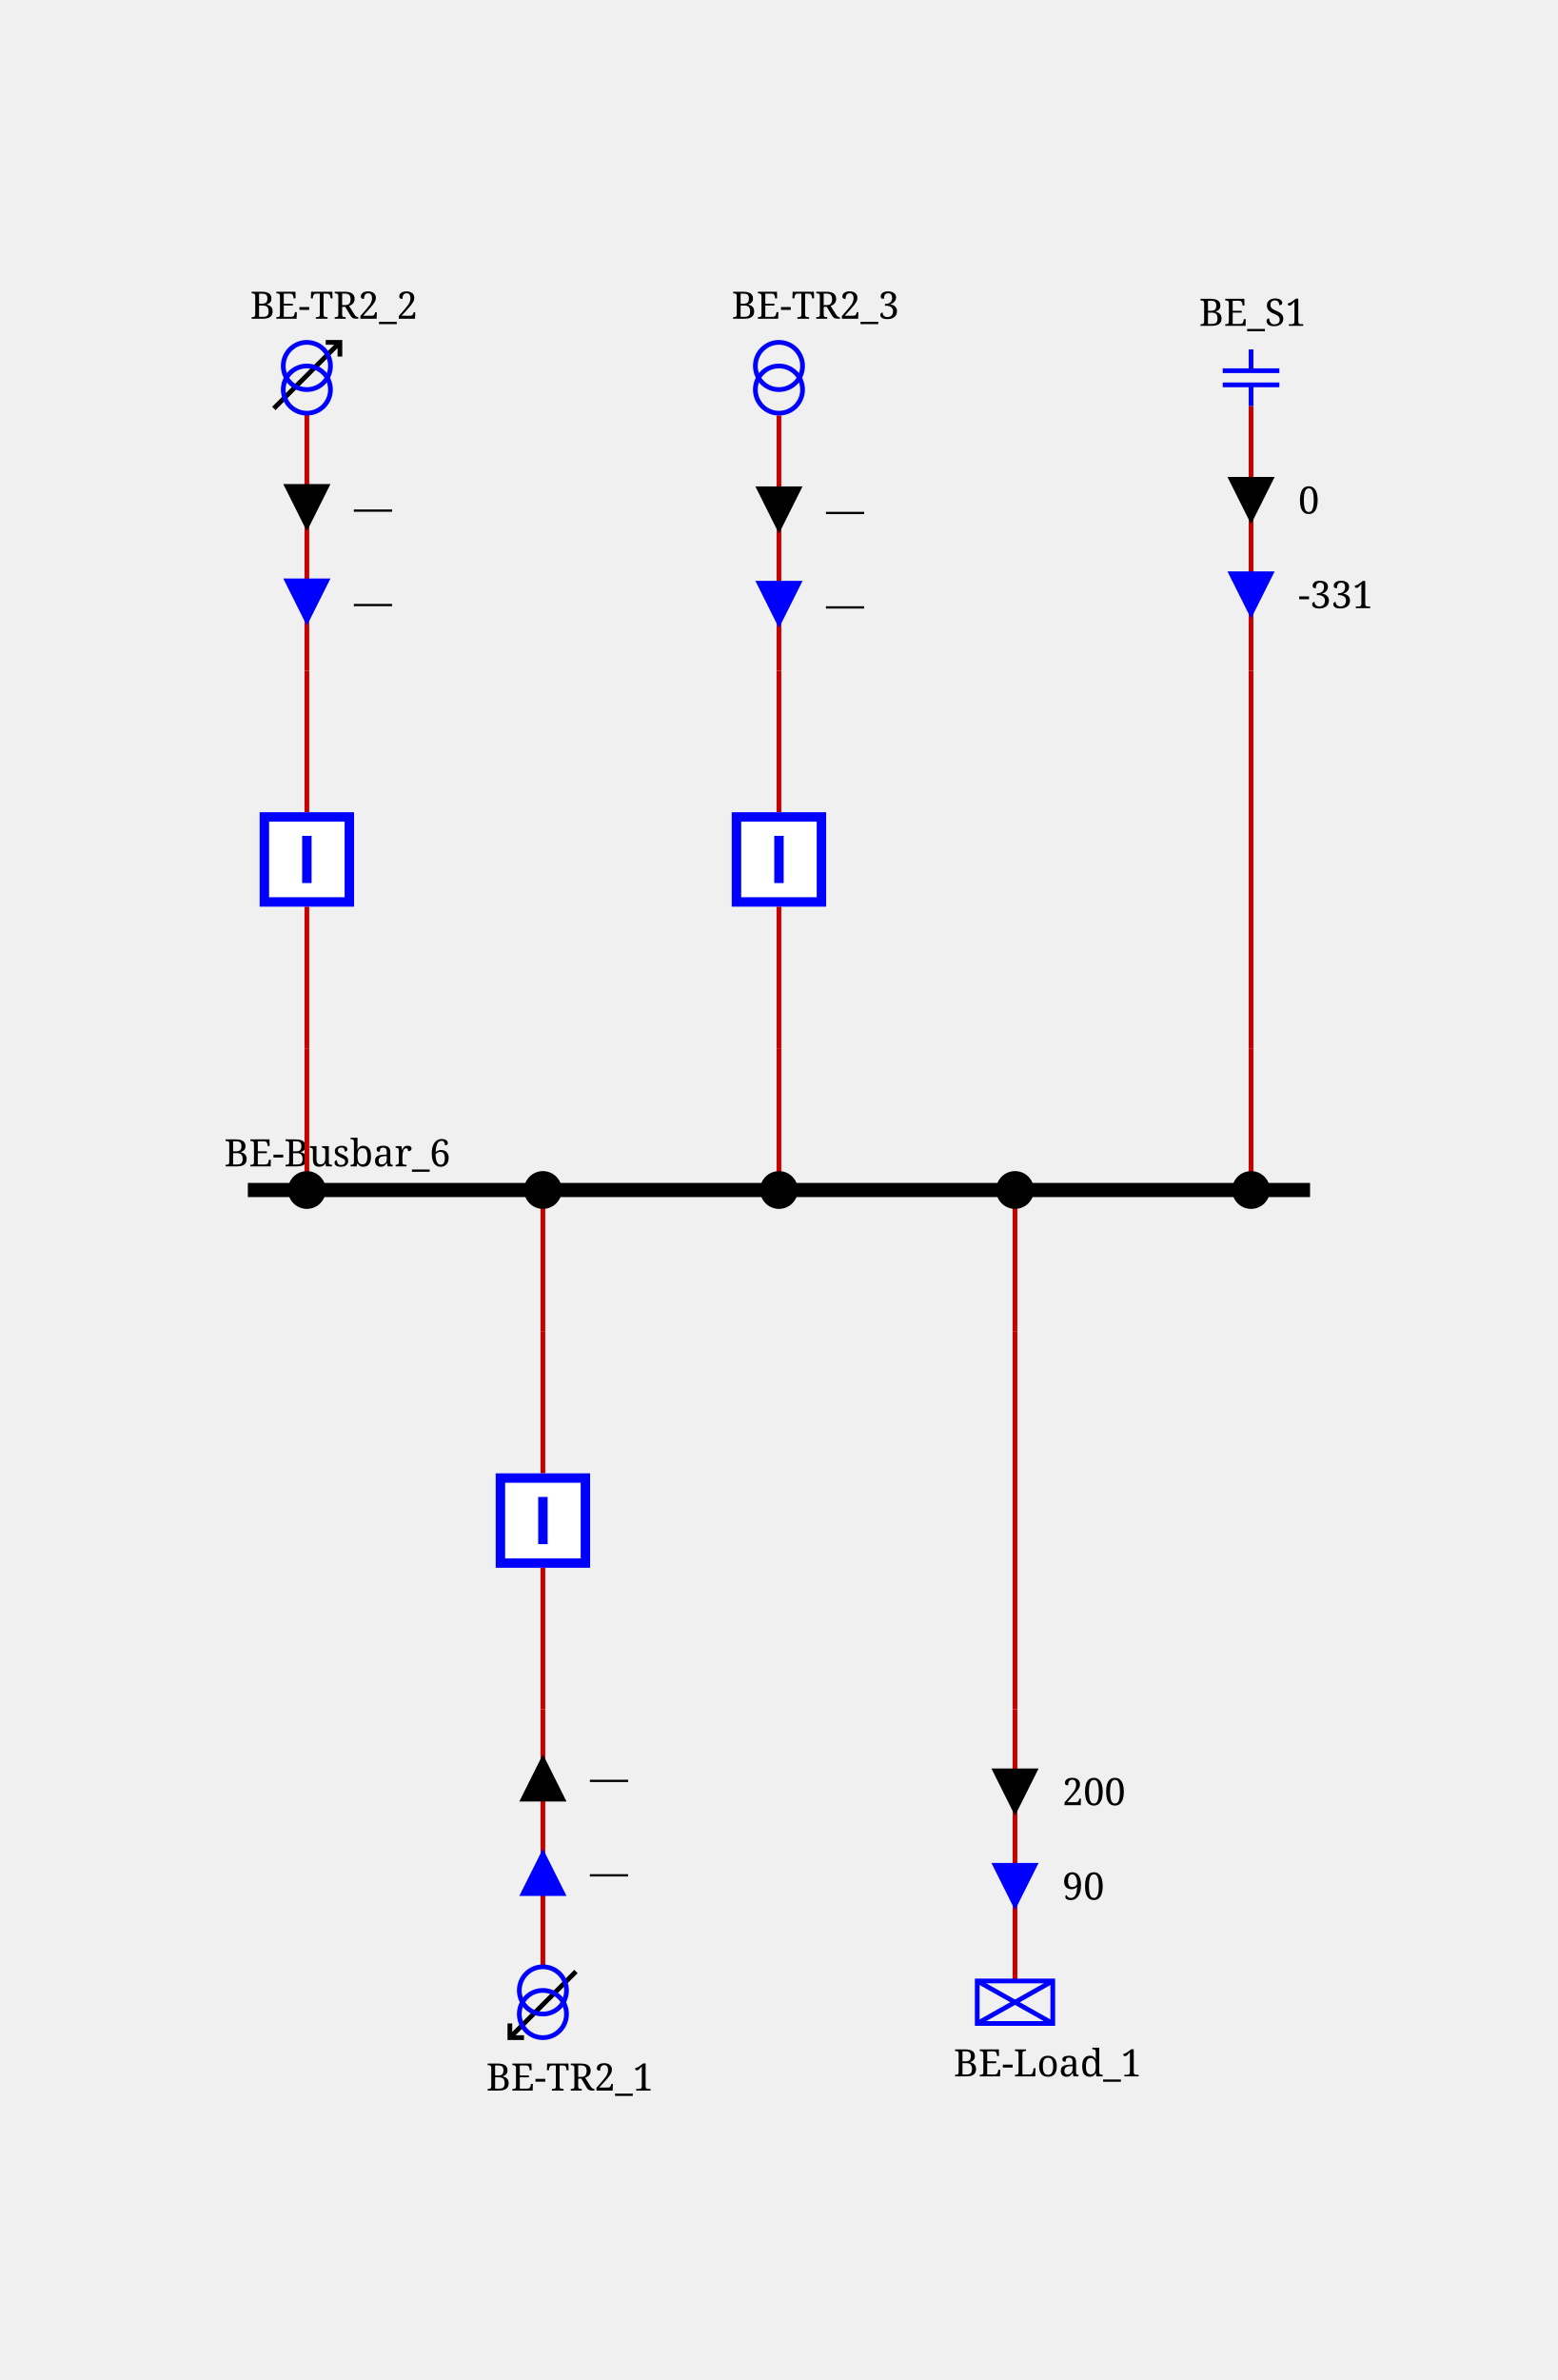
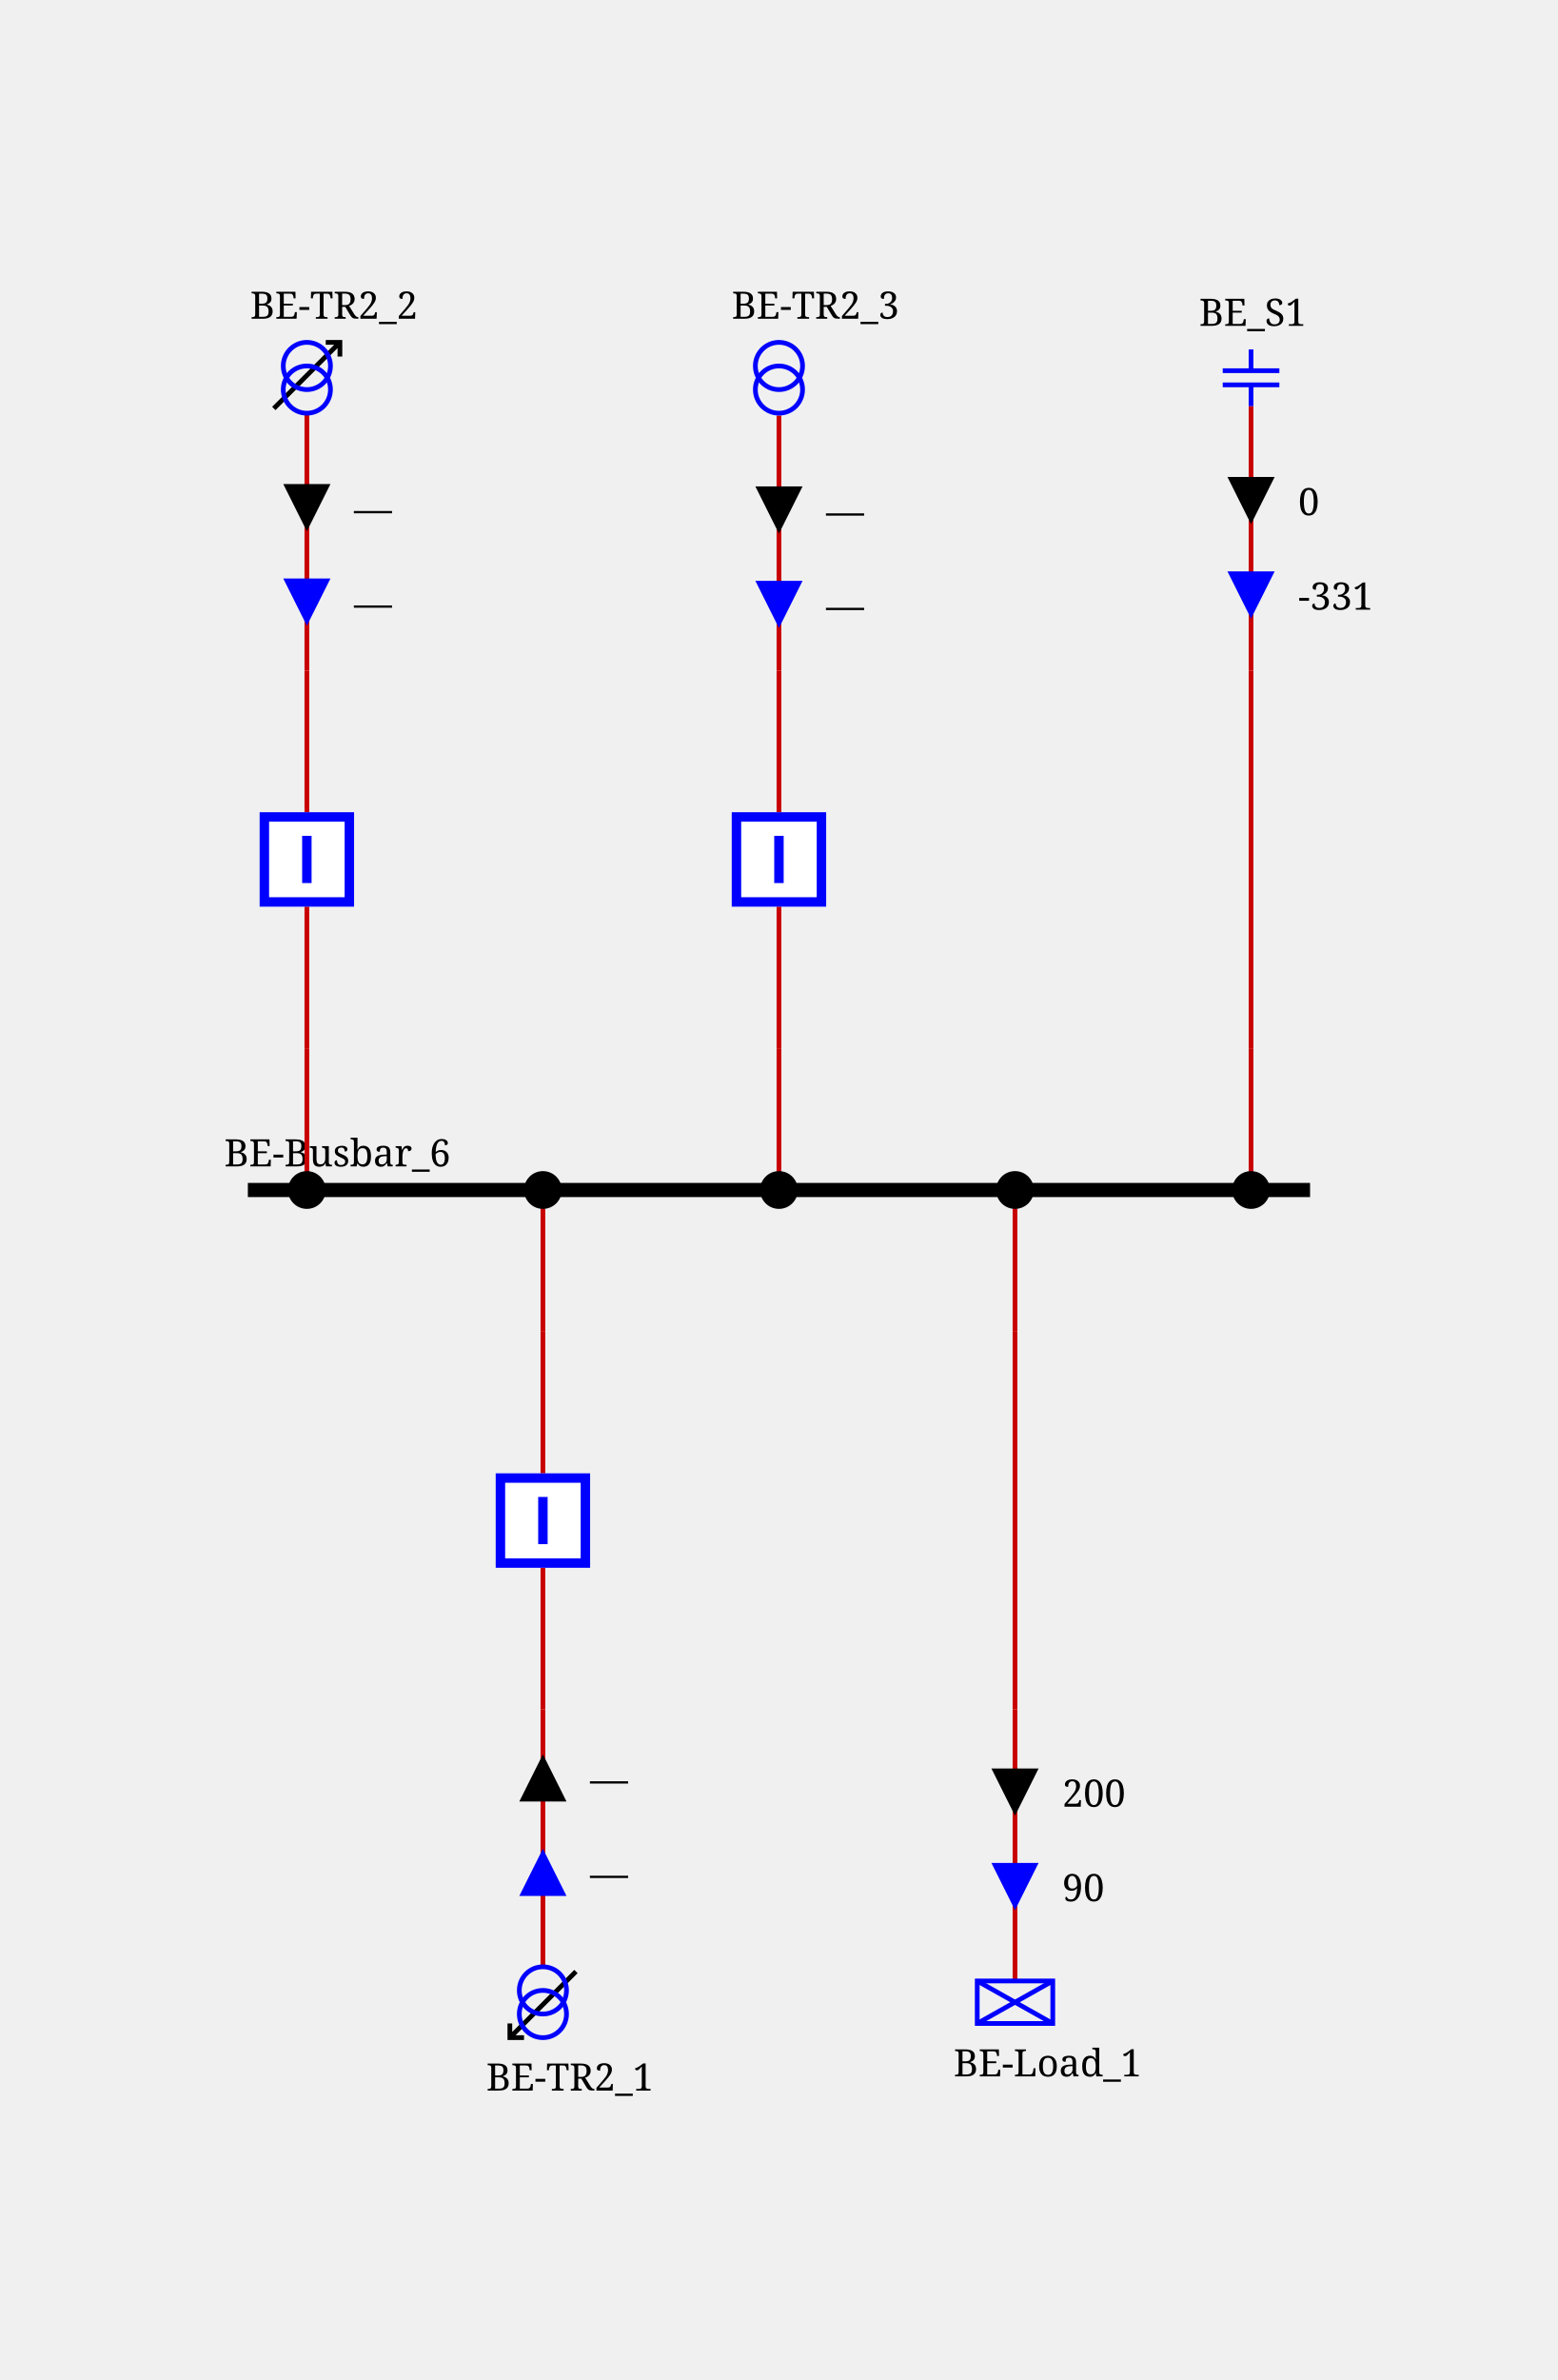
<svg xmlns="http://www.w3.org/2000/svg" viewBox="0 0 330.0 504.0">
  <style>
-         
/* ----------------------------------------------------------------------- */
/* File: tautologies.css ------------------------------------------------- */
.sld-out .sld-arrow-in {visibility: hidden}
.sld-in .sld-arrow-out {visibility: hidden}
.sld-closed .sld-sw-open {visibility: hidden}
.sld-open .sld-sw-closed {visibility: hidden}
.sld-hidden-node {visibility: hidden}
.sld-top-feeder .sld-label {dominant-baseline: auto}
.sld-bottom-feeder .sld-label {dominant-baseline: hanging}
- .sld-active-power .sld-label {dominant-baseline: middle}
- .sld-reactive-power .sld-label {dominant-baseline: middle}
+ .sld-active-power .sld-label {dominant-baseline: mathematical}
+ .sld-reactive-power .sld-label {dominant-baseline: mathematical}
+ .sld-current .sld-label {dominant-baseline: mathematical}
/* ----------------------------------------------------------------------- */
/* File: topologicalBaseVoltages.css ------------------------------------- */
.sld-disconnected {--sld-vl-color: #808080}
.sld-vl300to500-0 {--sld-vl-color: #FF0000}
.sld-vl300to500-1 {--sld-vl-color: #7F6C00}
.sld-vl300to500-2 {--sld-vl-color: #F6B2FF}
.sld-vl300to500-3 {--sld-vl-color: #996700}
.sld-vl300to500-4 {--sld-vl-color: #FF85EB}
.sld-vl300to500-5 {--sld-vl-color: #B25B00}
.sld-vl300to500-6 {--sld-vl-color: #FF59B5}
.sld-vl300to500-7 {--sld-vl-color: #CC4400}
.sld-vl300to500-8 {--sld-vl-color: #FF2C67}
.sld-vl300to500-9 {--sld-vl-color: #E52600}
.sld-vl180to300-0 {--sld-vl-color: #218B21}
.sld-vl180to300-1 {--sld-vl-color: #0D4940}
.sld-vl180to300-2 {--sld-vl-color: #DFDAB9}
.sld-vl180to300-3 {--sld-vl-color: #105640}
.sld-vl180to300-4 {--sld-vl-color: #C2CB92}
.sld-vl180to300-5 {--sld-vl-color: #14643C}
.sld-vl180to300-6 {--sld-vl-color: #95B66B}
.sld-vl180to300-7 {--sld-vl-color: #187036}
.sld-vl180to300-8 {--sld-vl-color: #5FA046}
.sld-vl180to300-9 {--sld-vl-color: #1C7E2D}
.sld-vl120to180-0 {--sld-vl-color: #00AFAE}
.sld-vl120to180-1 {--sld-vl-color: #000D58}
.sld-vl120to180-2 {--sld-vl-color: #B8E7B2}
.sld-vl120to180-3 {--sld-vl-color: #002169}
.sld-vl120to180-4 {--sld-vl-color: #85D993}
.sld-vl120to180-5 {--sld-vl-color: #003C7B}
.sld-vl120to180-6 {--sld-vl-color: #59CB8B}
.sld-vl120to180-7 {--sld-vl-color: #005C8C}
.sld-vl120to180-8 {--sld-vl-color: #2CBD94}
.sld-vl120to180-9 {--sld-vl-color: #00839E}
.sld-vl70to120-0 {--sld-vl-color: #CC5500}
.sld-vl70to120-1 {--sld-vl-color: #4A6600}
.sld-vl70to120-2 {--sld-vl-color: #EFB2DD}
.sld-vl70to120-3 {--sld-vl-color: #6E7A00}
.sld-vl70to120-4 {--sld-vl-color: #E685AE}
.sld-vl70to120-5 {--sld-vl-color: #8E8400}
.sld-vl70to120-6 {--sld-vl-color: #DD596B}
.sld-vl70to120-7 {--sld-vl-color: #A37B00}
.sld-vl70to120-8 {--sld-vl-color: #D4432C}
.sld-vl70to120-9 {--sld-vl-color: #B76B00}
.sld-vl50to70-0 {--sld-vl-color: #A020EF}
.sld-vl50to70-1 {--sld-vl-color: #7F0848}
.sld-vl50to70-2 {--sld-vl-color: #B7DBFE}
.sld-vl50to70-3 {--sld-vl-color: #960C6D}
.sld-vl50to70-4 {--sld-vl-color: #8DA6FE}
.sld-vl50to70-5 {--sld-vl-color: #AD109A}
.sld-vl50to70-6 {--sld-vl-color: #6F66FB}
.sld-vl50to70-7 {--sld-vl-color: #BC14C4}
.sld-vl50to70-8 {--sld-vl-color: #7F42F6}
.sld-vl50to70-9 {--sld-vl-color: #B11AD9}
.sld-vl30to50-0 {--sld-vl-color: #FF8290}
.sld-vl30to50-1 {--sld-vl-color: #7F6F41}
.sld-vl30to50-2 {--sld-vl-color: #F6D9FF}
.sld-vl30to50-3 {--sld-vl-color: #99784E}
.sld-vl30to50-4 {--sld-vl-color: #FFC3FB}
.sld-vl30to50-5 {--sld-vl-color: #B27D5B}
.sld-vl30to50-6 {--sld-vl-color: #FFADE3}
.sld-vl30to50-7 {--sld-vl-color: #CC7E68}
.sld-vl30to50-8 {--sld-vl-color: #FF97BF}
.sld-vl30to50-9 {--sld-vl-color: #E57B75}
.sld-vl0to30-0 {--sld-vl-color: #AAAE27}
.sld-vl0to30-1 {--sld-vl-color: #195B0F}
.sld-vl0to30-2 {--sld-vl-color: #EABABE}
.sld-vl0to30-3 {--sld-vl-color: #2D6C13}
.sld-vl0to30-4 {--sld-vl-color: #DDA193}
.sld-vl0to30-5 {--sld-vl-color: #477D17}
.sld-vl0to30-6 {--sld-vl-color: #CE9A6E}
.sld-vl0to30-7 {--sld-vl-color: #648D1C}
.sld-vl0to30-8 {--sld-vl-color: #BEA04A}
.sld-vl0to30-9 {--sld-vl-color: #869D22}
/* ----------------------------------------------------------------------- */
/* File : highlightLineStates.css ---------------------------------------- */
- .sld-feeder-disconnected {stroke: black}
- .sld-feeder-connected-disconnected {stroke-dasharray: 3,3}
- .sld-feeder-disconnected-connected {stroke: black; stroke-dasharray: 3,3}
+ .sld-wire.sld-feeder-disconnected {stroke: black}
+ .sld-wire.sld-feeder-connected-disconnected {stroke-dasharray: 3,3}
+ .sld-wire.sld-feeder-disconnected-connected {stroke: black; stroke-dasharray: 3,3}
/* ----------------------------------------------------------------------- */
/* File : components.css ------------------------------------------------- */
/* Stroke black */
.sld-disconnector {stroke-width: 3; stroke: black; fill: none}
/* Stroke blue */
.sld-breaker {stroke-width: 2; stroke: blue; fill:white}
.sld-load-break-switch {stroke: blue; fill: white}
/* Stroke --sld-vl-color with fallback black */
.sld-bus-connection {fill: var(--sld-vl-color, black)}
.sld-cell-shape-flat .sld-bus-connection {visibility: hidden}
.sld-busbar-section {stroke: var(--sld-vl-color, black); stroke-width: 3; fill: none}
/* Stroke --sld-vl-color with fallback red */
.sld-wire {stroke: var(--sld-vl-color, #c80000); fill: none}
/* Stroke --sld-vl-color with fallback blue */
.sld-load {stroke: var(--sld-vl-color, blue); fill: none}
+ .sld-battery {stroke: var(--sld-vl-color, blue); fill: none}
.sld-generator {stroke: var(--sld-vl-color, blue); fill: none}
.sld-two-wt {stroke: var(--sld-vl-color, blue); fill: none}
.sld-three-wt {stroke: var(--sld-vl-color, blue); fill: none}
.sld-winding {stroke: var(--sld-vl-color, blue); fill: none}
.sld-capacitor {stroke: var(--sld-vl-color, blue); fill: none}
.sld-inductor {stroke: var(--sld-vl-color, blue); fill: none}
.sld-pst {stroke: var(--sld-vl-color, blue); fill: none}
.sld-pst-arrow {stroke: black; fill: none}
.sld-svc {stroke: var(--sld-vl-color, blue); fill: none}
.sld-vsc {stroke: var(--sld-vl-color, blue); font-size: 7.43px; fill: none}
+ .sld-lcc {stroke: var(--sld-vl-color, blue); font-size: 7.43px; fill: none}
/* Stroke none &amp; fill: --sld-vl-color */
.sld-node-infos {stroke: none; fill: var(--sld-vl-color, black)}
/* Stroke none &amp; fill: black */
.sld-node {stroke: none; fill: black}
.sld-flash {stroke: none; fill: black}
.sld-lock {stroke: none; fill: black}
+ .sld-unknown {stroke: none; fill: black}
/* Fonts */
.sld-label {stroke: none; fill: black; font: 8px serif}
.sld-angle, .sld-voltage {font: 10px serif}
.sld-graph-label {font: 12px serif}
/* Specific */
.sld-grid {stroke: #003700; stroke-dasharray: 1,10}
.sld-feeder-info.sld-active-power {fill:black}
.sld-feeder-info.sld-reactive-power {fill:blue}
+ .sld-feeder-info.sld-current {fill:purple}
.sld-frame {fill: var(--sld-background-color, transparent)}
/* Stroke maroon for fictitious switch */
.sld-breaker.sld-fictitious {stroke: maroon}
.sld-disconnector.sld-fictitious {stroke: maroon}
.sld-load-break-switch.sld-fictitious {stroke: maroon}
.sld-busbar-section.sld-fictitious {stroke: var(--sld-vl-color, #c80000); stroke-width: 1}

- 
-     </style>
+ </style>
  <rect class="sld-frame" height="100%" width="100%" />
  <g>
    <g class="sld-busbar-section sld-vl70to120-0" id="id364c9ca2_45_0d1d_45_4363_45_8f46_45_e586f8f66a8c" transform="translate(52.5,252.0)">
      <line x1="0" x2="225.0" y1="0" y2="0" />
      <text class="sld-label" id="364c9ca2-0d1d-4363-8f46-e586f8f66a8c_NW_LABEL" x="-5.0" y="-5.0">BE-Busbar_6</text>
    </g>
-     <g class="sld-extern-cell" id="idEXTERN_32_0">
-       <g class="sld-wire sld-vl70to120-0" id="_95_8bbd7e74_45_ae20_45_4dce_45_8780_45_c20f8e18c2e0_95_INTERNAL_95_8bbd7e74_45_ae20_45_4dce_45_8780_45_c20f8e18c2e0_95_cb459405_45_cc14_45_4215_45_a45c_45_416789205904_95_BUSCO_95_cb459405_45_cc14_45_4215_45_a45c_45_416789205904">
+     <g class="sld-extern-cell sld-cell-direction-bottom" id="idEXTERN_32_0">
+       <g class="sld-wire sld-vl70to120-0" id="_95_8bbd7e74_45_ae20_45_4dce_45_8780_45_c20f8e18c2e0_95_INTERNAL_95_8bbd7e74_45_ae20_45_4dce_45_8780_45_c20f8e18c2e0_95_BUSCO_95_364c9ca2_45_0d1d_45_4363_45_8f46_45_e586f8f66a8c_95_cb459405_45_cc14_45_4215_45_a45c_45_416789205904_45_cb459405_45_cc14_45_4215_45_a45c_45_416789205904_95_BUSCO_95_364c9ca2_45_0d1d_45_4363_45_8f46_45_e586f8f66a8c_95_cb459405_45_cc14_45_4215_45_a45c_45_416789205904">
        <polyline points="215.0,282.0,215.0,252.0" />
      </g>
-       <g class="sld-wire sld-vl70to120-0" id="_95_8bbd7e74_45_ae20_45_4dce_45_8780_45_c20f8e18c2e0_95_INTERNAL_95_8bbd7e74_45_ae20_45_4dce_45_8780_45_c20f8e18c2e0_95_cb459405_45_cc14_45_4215_45_a45c_45_416789205904_95_INTERNAL_95_8bbd7e74_45_ae20_45_4dce_45_8780_45_c20f8e18c2e0_95_cb459405_45_cc14_45_4215_45_a45c_45_416789205904">
+       <g class="sld-wire sld-vl70to120-0" id="_95_8bbd7e74_45_ae20_45_4dce_45_8780_45_c20f8e18c2e0_95_INTERNAL_95_8bbd7e74_45_ae20_45_4dce_45_8780_45_c20f8e18c2e0_95_BUSCO_95_364c9ca2_45_0d1d_45_4363_45_8f46_45_e586f8f66a8c_95_cb459405_45_cc14_45_4215_45_a45c_45_416789205904_45_cb459405_45_cc14_45_4215_45_a45c_45_416789205904_95_INTERNAL_95_8bbd7e74_45_ae20_45_4dce_45_8780_45_c20f8e18c2e0_95_cb459405_45_cc14_45_4215_45_a45c_45_416789205904">
        <polyline points="215.0,282.0,215.0,362.0" />
      </g>
      <g class="sld-wire sld-vl70to120-0" id="_95_8bbd7e74_45_ae20_45_4dce_45_8780_45_c20f8e18c2e0_95_INTERNAL_95_8bbd7e74_45_ae20_45_4dce_45_8780_45_c20f8e18c2e0_95_cb459405_45_cc14_45_4215_45_a45c_45_416789205904_95_cb459405_45_cc14_45_4215_45_a45c_45_416789205904">
        <polyline points="215.0,362.0,215.0,419.5" />
      </g>
      <g class="sld-reactive-power sld-feeder-info sld-out" id="idcb459405_45_cc14_45_4215_45_a45c_45_416789205904_ARROW_REACTIVE" transform="translate(210.0,394.5)">
        <polygon class="sld-arrow-in" points="0,0 10,0 5,10" transform="rotate(180.0,5.0,5.0)" />
        <polygon class="sld-arrow-out" points="5,0 10,10 0,10" transform="rotate(180.0,5.0,5.0)" />
        <text class="sld-label" x="15.0" y="5.0">90</text>
      </g>
      <g class="sld-active-power sld-feeder-info sld-out" id="idcb459405_45_cc14_45_4215_45_a45c_45_416789205904_ARROW_ACTIVE" transform="translate(210.0,374.5)">
        <polygon class="sld-arrow-in" points="0,0 10,0 5,10" transform="rotate(180.0,5.0,5.0)" />
        <polygon class="sld-arrow-out" points="5,0 10,10 0,10" transform="rotate(180.0,5.0,5.0)" />
        <text class="sld-label" x="15.0" y="5.0">200</text>
      </g>
-       <g class="sld-bus-connection sld-fictitious sld-vl70to120-0" id="idBUSCO_95_cb459405_45_cc14_45_4215_45_a45c_45_416789205904" transform="translate(211.0,248.0)">
-         <circle cx="4" cy="4" r="4" />
-       </g>
-       <g class="sld-node sld-hidden-node sld-fictitious sld-vl70to120-0" id="idINTERNAL_95_8bbd7e74_45_ae20_45_4dce_45_8780_45_c20f8e18c2e0_95_cb459405_45_cc14_45_4215_45_a45c_45_416789205904" transform="translate(211.0,278.0)">
+       <g class="sld-bus-connection sld-fictitious sld-vl70to120-0" id="idBUSCO_95_364c9ca2_45_0d1d_45_4363_45_8f46_45_e586f8f66a8c_95_cb459405_45_cc14_45_4215_45_a45c_45_416789205904" transform="translate(211.0,248.0)">
+         <circle cx="4" cy="4" r="4" />
+       </g>
+       <g class="sld-node sld-hidden-node sld-fictitious sld-vl70to120-0" id="idINTERNAL_95_8bbd7e74_45_ae20_45_4dce_45_8780_45_c20f8e18c2e0_95_BUSCO_95_364c9ca2_45_0d1d_45_4363_45_8f46_45_e586f8f66a8c_95_cb459405_45_cc14_45_4215_45_a45c_45_416789205904_45_cb459405_45_cc14_45_4215_45_a45c_45_416789205904" transform="translate(211.0,278.0)">
        <circle cx="4" cy="4" r="4" />
      </g>
      <g class="sld-node sld-hidden-node sld-fictitious sld-vl70to120-0" id="idINTERNAL_95_8bbd7e74_45_ae20_45_4dce_45_8780_45_c20f8e18c2e0_95_cb459405_45_cc14_45_4215_45_a45c_45_416789205904" transform="translate(211.0,358.0)">
        <circle cx="4" cy="4" r="4" />
      </g>
      <g class="sld-load sld-bottom-feeder sld-vl70to120-0" id="idcb459405_45_cc14_45_4215_45_a45c_45_416789205904" transform="translate(207.0,419.5)">
        <rect height="9" width="16" />
        <line x1="0" x2="16" y1="0" y2="9" />
        <line x1="16" x2="0" y1="0" y2="9" />
        <text class="sld-label" id="cb459405-cc14-4215-a45c-416789205904_S_LABEL" x="-5.0" y="14.0">BE-Load_1</text>
      </g>
    </g>
-     <g class="sld-extern-cell" id="idEXTERN_32_1">
-       <g class="sld-wire sld-vl70to120-0" id="_95_8bbd7e74_45_ae20_45_4dce_45_8780_45_c20f8e18c2e0_95_INTERNAL_95_8bbd7e74_45_ae20_45_4dce_45_8780_45_c20f8e18c2e0_95_d771118f_45_36e9_45_4115_45_a128_45_cc3d9ce3e3da_95_BUSCO_95_d771118f_45_36e9_45_4115_45_a128_45_cc3d9ce3e3da">
+     <g class="sld-extern-cell sld-cell-direction-top" id="idEXTERN_32_1">
+       <g class="sld-wire sld-vl70to120-0" id="_95_8bbd7e74_45_ae20_45_4dce_45_8780_45_c20f8e18c2e0_95_INTERNAL_95_8bbd7e74_45_ae20_45_4dce_45_8780_45_c20f8e18c2e0_95_BUSCO_95_364c9ca2_45_0d1d_45_4363_45_8f46_45_e586f8f66a8c_95_d771118f_45_36e9_45_4115_45_a128_45_cc3d9ce3e3da_45_d771118f_45_36e9_45_4115_45_a128_45_cc3d9ce3e3da_95_BUSCO_95_364c9ca2_45_0d1d_45_4363_45_8f46_45_e586f8f66a8c_95_d771118f_45_36e9_45_4115_45_a128_45_cc3d9ce3e3da">
        <polyline points="265.0,222.0,265.0,252.0" />
      </g>
-       <g class="sld-wire sld-vl70to120-0" id="_95_8bbd7e74_45_ae20_45_4dce_45_8780_45_c20f8e18c2e0_95_INTERNAL_95_8bbd7e74_45_ae20_45_4dce_45_8780_45_c20f8e18c2e0_95_d771118f_45_36e9_45_4115_45_a128_45_cc3d9ce3e3da_95_INTERNAL_95_8bbd7e74_45_ae20_45_4dce_45_8780_45_c20f8e18c2e0_95_d771118f_45_36e9_45_4115_45_a128_45_cc3d9ce3e3da">
+       <g class="sld-wire sld-vl70to120-0" id="_95_8bbd7e74_45_ae20_45_4dce_45_8780_45_c20f8e18c2e0_95_INTERNAL_95_8bbd7e74_45_ae20_45_4dce_45_8780_45_c20f8e18c2e0_95_BUSCO_95_364c9ca2_45_0d1d_45_4363_45_8f46_45_e586f8f66a8c_95_d771118f_45_36e9_45_4115_45_a128_45_cc3d9ce3e3da_45_d771118f_45_36e9_45_4115_45_a128_45_cc3d9ce3e3da_95_INTERNAL_95_8bbd7e74_45_ae20_45_4dce_45_8780_45_c20f8e18c2e0_95_d771118f_45_36e9_45_4115_45_a128_45_cc3d9ce3e3da">
        <polyline points="265.0,222.0,265.0,142.0" />
      </g>
      <g class="sld-wire sld-vl70to120-0" id="_95_8bbd7e74_45_ae20_45_4dce_45_8780_45_c20f8e18c2e0_95_INTERNAL_95_8bbd7e74_45_ae20_45_4dce_45_8780_45_c20f8e18c2e0_95_d771118f_45_36e9_45_4115_45_a128_45_cc3d9ce3e3da_95_d771118f_45_36e9_45_4115_45_a128_45_cc3d9ce3e3da">
        <polyline points="265.0,142.0,265.0,86.0" />
      </g>
      <g class="sld-active-power sld-feeder-info sld-in" id="idd771118f_45_36e9_45_4115_45_a128_45_cc3d9ce3e3da_ARROW_ACTIVE" transform="translate(260.0,101.0)">
        <polygon class="sld-arrow-in" points="0,0 10,0 5,10" />
        <polygon class="sld-arrow-out" points="5,0 10,10 0,10" />
        <text class="sld-label" x="15.0" y="5.0">0</text>
      </g>
      <g class="sld-reactive-power sld-feeder-info sld-in" id="idd771118f_45_36e9_45_4115_45_a128_45_cc3d9ce3e3da_ARROW_REACTIVE" transform="translate(260.0,121.0)">
        <polygon class="sld-arrow-in" points="0,0 10,0 5,10" />
        <polygon class="sld-arrow-out" points="5,0 10,10 0,10" />
        <text class="sld-label" x="15.0" y="5.0">-331</text>
      </g>
-       <g class="sld-bus-connection sld-fictitious sld-vl70to120-0" id="idBUSCO_95_d771118f_45_36e9_45_4115_45_a128_45_cc3d9ce3e3da" transform="translate(261.0,248.0)">
-         <circle cx="4" cy="4" r="4" />
-       </g>
-       <g class="sld-node sld-hidden-node sld-fictitious sld-vl70to120-0" id="idINTERNAL_95_8bbd7e74_45_ae20_45_4dce_45_8780_45_c20f8e18c2e0_95_d771118f_45_36e9_45_4115_45_a128_45_cc3d9ce3e3da" transform="translate(261.0,218.0)">
+       <g class="sld-bus-connection sld-fictitious sld-vl70to120-0" id="idBUSCO_95_364c9ca2_45_0d1d_45_4363_45_8f46_45_e586f8f66a8c_95_d771118f_45_36e9_45_4115_45_a128_45_cc3d9ce3e3da" transform="translate(261.0,248.0)">
+         <circle cx="4" cy="4" r="4" />
+       </g>
+       <g class="sld-node sld-hidden-node sld-fictitious sld-vl70to120-0" id="idINTERNAL_95_8bbd7e74_45_ae20_45_4dce_45_8780_45_c20f8e18c2e0_95_BUSCO_95_364c9ca2_45_0d1d_45_4363_45_8f46_45_e586f8f66a8c_95_d771118f_45_36e9_45_4115_45_a128_45_cc3d9ce3e3da_45_d771118f_45_36e9_45_4115_45_a128_45_cc3d9ce3e3da" transform="translate(261.0,218.0)">
        <circle cx="4" cy="4" r="4" />
      </g>
      <g class="sld-node sld-hidden-node sld-fictitious sld-vl70to120-0" id="idINTERNAL_95_8bbd7e74_45_ae20_45_4dce_45_8780_45_c20f8e18c2e0_95_d771118f_45_36e9_45_4115_45_a128_45_cc3d9ce3e3da" transform="translate(261.0,138.0)">
        <circle cx="4" cy="4" r="4" />
      </g>
      <g class="sld-capacitor sld-top-feeder sld-vl70to120-0" id="idd771118f_45_36e9_45_4115_45_a128_45_cc3d9ce3e3da" transform="translate(259.0,74.0)">
        <line x1="6" x2="6" y1="0" y2="4.5" />
        <line x1="0" x2="12" y1="4.5" y2="4.5" />
        <line x1="0" x2="12" y1="7.5" y2="7.5" />
        <line x1="6" x2="6" y1="7.5" y2="12" />
        <text class="sld-label" id="d771118f-36e9-4115-a128-cc3d9ce3e3da_N_LABEL" x="-5.0" y="-5.0">BE_S1</text>
      </g>
    </g>
-     <g class="sld-extern-cell" id="idEXTERN_32_2">
-       <g class="sld-wire sld-vl70to120-0" id="_95_8bbd7e74_45_ae20_45_4dce_45_8780_45_c20f8e18c2e0_95_INTERNAL_95_8bbd7e74_45_ae20_45_4dce_45_8780_45_c20f8e18c2e0_95_38dfcc80_45_600f_45_44e2_45_8f71_45_fb595b4f00ac_95_BUSCO_95_38dfcc80_45_600f_45_44e2_45_8f71_45_fb595b4f00ac">
+     <g class="sld-extern-cell sld-cell-direction-bottom" id="idEXTERN_32_2">
+       <g class="sld-wire sld-vl70to120-0" id="_95_8bbd7e74_45_ae20_45_4dce_45_8780_45_c20f8e18c2e0_95_INTERNAL_95_8bbd7e74_45_ae20_45_4dce_45_8780_45_c20f8e18c2e0_95_BUSCO_95_364c9ca2_45_0d1d_45_4363_45_8f46_45_e586f8f66a8c_95_38dfcc80_45_600f_45_44e2_45_8f71_45_fb595b4f00ac_45_38dfcc80_45_600f_45_44e2_45_8f71_45_fb595b4f00ac_95_BUSCO_95_364c9ca2_45_0d1d_45_4363_45_8f46_45_e586f8f66a8c_95_38dfcc80_45_600f_45_44e2_45_8f71_45_fb595b4f00ac">
        <polyline points="115.0,282.0,115.0,252.0" />
      </g>
-       <g class="sld-wire sld-vl70to120-0" id="_95_8bbd7e74_45_ae20_45_4dce_45_8780_45_c20f8e18c2e0_95_38dfcc80_45_600f_45_44e2_45_8f71_45_fb595b4f00ac_95_INTERNAL_95_8bbd7e74_45_ae20_45_4dce_45_8780_45_c20f8e18c2e0_95_38dfcc80_45_600f_45_44e2_45_8f71_45_fb595b4f00ac">
+       <g class="sld-wire sld-vl70to120-0" id="_95_8bbd7e74_45_ae20_45_4dce_45_8780_45_c20f8e18c2e0_95_38dfcc80_45_600f_45_44e2_45_8f71_45_fb595b4f00ac_95_INTERNAL_95_8bbd7e74_45_ae20_45_4dce_45_8780_45_c20f8e18c2e0_95_BUSCO_95_364c9ca2_45_0d1d_45_4363_45_8f46_45_e586f8f66a8c_95_38dfcc80_45_600f_45_44e2_45_8f71_45_fb595b4f00ac_45_38dfcc80_45_600f_45_44e2_45_8f71_45_fb595b4f00ac">
        <polyline points="115.0,312.0,115.0,282.0" />
      </g>
      <g class="sld-wire sld-vl70to120-0" id="_95_8bbd7e74_45_ae20_45_4dce_45_8780_45_c20f8e18c2e0_95_INTERNAL_95_8bbd7e74_45_ae20_45_4dce_45_8780_45_c20f8e18c2e0_95_a708c3bc_45_465d_45_4fe7_45_b6ef_45_6fa6408a62b0_95_TWO_95_38dfcc80_45_600f_45_44e2_45_8f71_45_fb595b4f00ac">
        <polyline points="115.0,362.0,115.0,332.0" />
      </g>
      <g class="sld-wire sld-vl70to120-0" id="_95_8bbd7e74_45_ae20_45_4dce_45_8780_45_c20f8e18c2e0_95_a708c3bc_45_465d_45_4fe7_45_b6ef_45_6fa6408a62b0_95_TWO_95_INTERNAL_95_8bbd7e74_45_ae20_45_4dce_45_8780_45_c20f8e18c2e0_95_a708c3bc_45_465d_45_4fe7_45_b6ef_45_6fa6408a62b0_95_TWO">
        <polyline points="115.0,416.5,115.0,362.0" />
      </g>
      <g class="sld-reactive-power sld-feeder-info sld-in" id="ida708c3bc_45_465d_45_4fe7_45_b6ef_45_6fa6408a62b0_95_TWO_ARROW_REACTIVE" transform="translate(110.0,391.5)">
        <polygon class="sld-arrow-in" points="0,0 10,0 5,10" transform="rotate(180.0,5.0,5.0)" />
        <polygon class="sld-arrow-out" points="5,0 10,10 0,10" transform="rotate(180.0,5.0,5.0)" />
        <text class="sld-label" x="15.0" y="5.0">—</text>
      </g>
      <g class="sld-active-power sld-feeder-info sld-in" id="ida708c3bc_45_465d_45_4fe7_45_b6ef_45_6fa6408a62b0_95_TWO_ARROW_ACTIVE" transform="translate(110.0,371.5)">
        <polygon class="sld-arrow-in" points="0,0 10,0 5,10" transform="rotate(180.0,5.0,5.0)" />
        <polygon class="sld-arrow-out" points="5,0 10,10 0,10" transform="rotate(180.0,5.0,5.0)" />
        <text class="sld-label" x="15.0" y="5.0">—</text>
      </g>
-       <g class="sld-bus-connection sld-fictitious sld-vl70to120-0" id="idBUSCO_95_38dfcc80_45_600f_45_44e2_45_8f71_45_fb595b4f00ac" transform="translate(111.0,248.0)">
-         <circle cx="4" cy="4" r="4" />
-       </g>
-       <g class="sld-node sld-hidden-node sld-fictitious sld-vl70to120-0" id="idINTERNAL_95_8bbd7e74_45_ae20_45_4dce_45_8780_45_c20f8e18c2e0_95_38dfcc80_45_600f_45_44e2_45_8f71_45_fb595b4f00ac" transform="translate(111.0,278.0)">
+       <g class="sld-bus-connection sld-fictitious sld-vl70to120-0" id="idBUSCO_95_364c9ca2_45_0d1d_45_4363_45_8f46_45_e586f8f66a8c_95_38dfcc80_45_600f_45_44e2_45_8f71_45_fb595b4f00ac" transform="translate(111.0,248.0)">
+         <circle cx="4" cy="4" r="4" />
+       </g>
+       <g class="sld-node sld-hidden-node sld-fictitious sld-vl70to120-0" id="idINTERNAL_95_8bbd7e74_45_ae20_45_4dce_45_8780_45_c20f8e18c2e0_95_BUSCO_95_364c9ca2_45_0d1d_45_4363_45_8f46_45_e586f8f66a8c_95_38dfcc80_45_600f_45_44e2_45_8f71_45_fb595b4f00ac_45_38dfcc80_45_600f_45_44e2_45_8f71_45_fb595b4f00ac" transform="translate(111.0,278.0)">
        <circle cx="4" cy="4" r="4" />
      </g>
      <g class="sld-breaker sld-closed sld-vl70to120-0" id="id38dfcc80_45_600f_45_44e2_45_8f71_45_fb595b4f00ac" transform="translate(105.0,312.0)">
        <path class="sld-sw-closed" d="M1,1 V19 H19 V1z M10,5 V15" />
        <path class="sld-sw-open" d="M1,1 V19 H19 V1z M5,10 H15" />
      </g>
      <g class="sld-node sld-hidden-node sld-fictitious sld-vl70to120-0" id="idINTERNAL_95_8bbd7e74_45_ae20_45_4dce_45_8780_45_c20f8e18c2e0_95_a708c3bc_45_465d_45_4fe7_45_b6ef_45_6fa6408a62b0_95_TWO" transform="translate(111.0,358.0)">
        <circle cx="4" cy="4" r="4" />
      </g>
      <g class="sld-pst sld-bottom-feeder" id="ida708c3bc_45_465d_45_4fe7_45_b6ef_45_6fa6408a62b0_95_TWO" transform="translate(108.0,416.5)">
-         <path class="sld-pst-arrow" d="M14,0 0,14 M11,0 14,0 14,3" transform="rotate(180.0,7.0,7.5)" />
+         <path class="sld-vl70to120-0 sld-pst-arrow" d="M14,0 0,14 M11,0 14,0 14,3" transform="rotate(180.0,7.0,7.5)" />
        <circle class="sld-vl70to120-0 sld-winding" cx="7" cy="10" r="5" transform="rotate(180.0,7.0,7.5)" />
        <circle class="sld-vl300to500-0 sld-winding" cx="7" cy="5" r="5" transform="rotate(180.0,7.0,7.5)" />
        <text class="sld-label" id="a708c3bc-465d-4fe7-b6ef-6fa6408a62b0_TWO_S_LABEL" x="-5.0" y="20.0">BE-TR2_1</text>
      </g>
    </g>
-     <g class="sld-extern-cell" id="idEXTERN_32_3">
-       <g class="sld-wire sld-vl70to120-0" id="_95_8bbd7e74_45_ae20_45_4dce_45_8780_45_c20f8e18c2e0_95_INTERNAL_95_8bbd7e74_45_ae20_45_4dce_45_8780_45_c20f8e18c2e0_95_2922c1dd_45_4113_45_466e_45_8cad_45_002572f3f557_95_BUSCO_95_2922c1dd_45_4113_45_466e_45_8cad_45_002572f3f557">
+     <g class="sld-extern-cell sld-cell-direction-top" id="idEXTERN_32_3">
+       <g class="sld-wire sld-vl70to120-0" id="_95_8bbd7e74_45_ae20_45_4dce_45_8780_45_c20f8e18c2e0_95_INTERNAL_95_8bbd7e74_45_ae20_45_4dce_45_8780_45_c20f8e18c2e0_95_BUSCO_95_364c9ca2_45_0d1d_45_4363_45_8f46_45_e586f8f66a8c_95_2922c1dd_45_4113_45_466e_45_8cad_45_002572f3f557_45_2922c1dd_45_4113_45_466e_45_8cad_45_002572f3f557_95_BUSCO_95_364c9ca2_45_0d1d_45_4363_45_8f46_45_e586f8f66a8c_95_2922c1dd_45_4113_45_466e_45_8cad_45_002572f3f557">
        <polyline points="65.0,222.0,65.0,252.0" />
      </g>
-       <g class="sld-wire sld-vl70to120-0" id="_95_8bbd7e74_45_ae20_45_4dce_45_8780_45_c20f8e18c2e0_95_2922c1dd_45_4113_45_466e_45_8cad_45_002572f3f557_95_INTERNAL_95_8bbd7e74_45_ae20_45_4dce_45_8780_45_c20f8e18c2e0_95_2922c1dd_45_4113_45_466e_45_8cad_45_002572f3f557">
+       <g class="sld-wire sld-vl70to120-0" id="_95_8bbd7e74_45_ae20_45_4dce_45_8780_45_c20f8e18c2e0_95_2922c1dd_45_4113_45_466e_45_8cad_45_002572f3f557_95_INTERNAL_95_8bbd7e74_45_ae20_45_4dce_45_8780_45_c20f8e18c2e0_95_BUSCO_95_364c9ca2_45_0d1d_45_4363_45_8f46_45_e586f8f66a8c_95_2922c1dd_45_4113_45_466e_45_8cad_45_002572f3f557_45_2922c1dd_45_4113_45_466e_45_8cad_45_002572f3f557">
        <polyline points="65.0,192.0,65.0,222.0" />
      </g>
      <g class="sld-wire sld-vl70to120-0" id="_95_8bbd7e74_45_ae20_45_4dce_45_8780_45_c20f8e18c2e0_95_INTERNAL_95_8bbd7e74_45_ae20_45_4dce_45_8780_45_c20f8e18c2e0_95_b94318f6_45_6d24_45_4f56_45_96b9_45_df2531ad6543_95_TWO_95_2922c1dd_45_4113_45_466e_45_8cad_45_002572f3f557">
        <polyline points="65.0,142.0,65.0,172.0" />
      </g>
      <g class="sld-wire sld-vl70to120-0" id="_95_8bbd7e74_45_ae20_45_4dce_45_8780_45_c20f8e18c2e0_95_b94318f6_45_6d24_45_4f56_45_96b9_45_df2531ad6543_95_TWO_95_INTERNAL_95_8bbd7e74_45_ae20_45_4dce_45_8780_45_c20f8e18c2e0_95_b94318f6_45_6d24_45_4f56_45_96b9_45_df2531ad6543_95_TWO">
        <polyline points="65.0,87.5,65.0,142.0" />
      </g>
      <g class="sld-active-power sld-feeder-info sld-in" id="idb94318f6_45_6d24_45_4f56_45_96b9_45_df2531ad6543_95_TWO_ARROW_ACTIVE" transform="translate(60.0,102.5)">
        <polygon class="sld-arrow-in" points="0,0 10,0 5,10" />
        <polygon class="sld-arrow-out" points="5,0 10,10 0,10" />
        <text class="sld-label" x="15.0" y="5.0">—</text>
      </g>
      <g class="sld-reactive-power sld-feeder-info sld-in" id="idb94318f6_45_6d24_45_4f56_45_96b9_45_df2531ad6543_95_TWO_ARROW_REACTIVE" transform="translate(60.0,122.5)">
        <polygon class="sld-arrow-in" points="0,0 10,0 5,10" />
        <polygon class="sld-arrow-out" points="5,0 10,10 0,10" />
        <text class="sld-label" x="15.0" y="5.0">—</text>
      </g>
-       <g class="sld-bus-connection sld-fictitious sld-vl70to120-0" id="idBUSCO_95_2922c1dd_45_4113_45_466e_45_8cad_45_002572f3f557" transform="translate(61.0,248.0)">
-         <circle cx="4" cy="4" r="4" />
-       </g>
-       <g class="sld-node sld-hidden-node sld-fictitious sld-vl70to120-0" id="idINTERNAL_95_8bbd7e74_45_ae20_45_4dce_45_8780_45_c20f8e18c2e0_95_2922c1dd_45_4113_45_466e_45_8cad_45_002572f3f557" transform="translate(61.0,218.0)">
+       <g class="sld-bus-connection sld-fictitious sld-vl70to120-0" id="idBUSCO_95_364c9ca2_45_0d1d_45_4363_45_8f46_45_e586f8f66a8c_95_2922c1dd_45_4113_45_466e_45_8cad_45_002572f3f557" transform="translate(61.0,248.0)">
+         <circle cx="4" cy="4" r="4" />
+       </g>
+       <g class="sld-node sld-hidden-node sld-fictitious sld-vl70to120-0" id="idINTERNAL_95_8bbd7e74_45_ae20_45_4dce_45_8780_45_c20f8e18c2e0_95_BUSCO_95_364c9ca2_45_0d1d_45_4363_45_8f46_45_e586f8f66a8c_95_2922c1dd_45_4113_45_466e_45_8cad_45_002572f3f557_45_2922c1dd_45_4113_45_466e_45_8cad_45_002572f3f557" transform="translate(61.0,218.0)">
        <circle cx="4" cy="4" r="4" />
      </g>
      <g class="sld-breaker sld-closed sld-vl70to120-0" id="id2922c1dd_45_4113_45_466e_45_8cad_45_002572f3f557" transform="translate(55.0,172.0)">
        <path class="sld-sw-closed" d="M1,1 V19 H19 V1z M10,5 V15" />
        <path class="sld-sw-open" d="M1,1 V19 H19 V1z M5,10 H15" />
      </g>
      <g class="sld-node sld-hidden-node sld-fictitious sld-vl70to120-0" id="idINTERNAL_95_8bbd7e74_45_ae20_45_4dce_45_8780_45_c20f8e18c2e0_95_b94318f6_45_6d24_45_4f56_45_96b9_45_df2531ad6543_95_TWO" transform="translate(61.0,138.0)">
        <circle cx="4" cy="4" r="4" />
      </g>
      <g class="sld-pst sld-top-feeder" id="idb94318f6_45_6d24_45_4f56_45_96b9_45_df2531ad6543_95_TWO" transform="translate(58.0,72.5)">
-         <path class="sld-pst-arrow" d="M14,0 0,14 M11,0 14,0 14,3" />
+         <path class="sld-vl70to120-0 sld-pst-arrow" d="M14,0 0,14 M11,0 14,0 14,3" />
        <circle class="sld-vl70to120-0 sld-winding" cx="7" cy="10" r="5" />
        <circle class="sld-vl180to300-0 sld-winding" cx="7" cy="5" r="5" />
        <text class="sld-label" id="b94318f6-6d24-4f56-96b9-df2531ad6543_TWO_N_LABEL" x="-5.0" y="-5.0">BE-TR2_2</text>
      </g>
    </g>
-     <g class="sld-extern-cell" id="idEXTERN_32_4">
-       <g class="sld-wire sld-vl70to120-0" id="_95_8bbd7e74_45_ae20_45_4dce_45_8780_45_c20f8e18c2e0_95_INTERNAL_95_8bbd7e74_45_ae20_45_4dce_45_8780_45_c20f8e18c2e0_95_6e86cd52_45_4594_45_435e_45_92ce_45_6dc673288ab4_95_BUSCO_95_6e86cd52_45_4594_45_435e_45_92ce_45_6dc673288ab4">
+     <g class="sld-extern-cell sld-cell-direction-top" id="idEXTERN_32_4">
+       <g class="sld-wire sld-vl70to120-0" id="_95_8bbd7e74_45_ae20_45_4dce_45_8780_45_c20f8e18c2e0_95_INTERNAL_95_8bbd7e74_45_ae20_45_4dce_45_8780_45_c20f8e18c2e0_95_BUSCO_95_364c9ca2_45_0d1d_45_4363_45_8f46_45_e586f8f66a8c_95_6e86cd52_45_4594_45_435e_45_92ce_45_6dc673288ab4_45_6e86cd52_45_4594_45_435e_45_92ce_45_6dc673288ab4_95_BUSCO_95_364c9ca2_45_0d1d_45_4363_45_8f46_45_e586f8f66a8c_95_6e86cd52_45_4594_45_435e_45_92ce_45_6dc673288ab4">
        <polyline points="165.0,222.0,165.0,252.0" />
      </g>
-       <g class="sld-wire sld-vl70to120-0" id="_95_8bbd7e74_45_ae20_45_4dce_45_8780_45_c20f8e18c2e0_95_6e86cd52_45_4594_45_435e_45_92ce_45_6dc673288ab4_95_INTERNAL_95_8bbd7e74_45_ae20_45_4dce_45_8780_45_c20f8e18c2e0_95_6e86cd52_45_4594_45_435e_45_92ce_45_6dc673288ab4">
+       <g class="sld-wire sld-vl70to120-0" id="_95_8bbd7e74_45_ae20_45_4dce_45_8780_45_c20f8e18c2e0_95_6e86cd52_45_4594_45_435e_45_92ce_45_6dc673288ab4_95_INTERNAL_95_8bbd7e74_45_ae20_45_4dce_45_8780_45_c20f8e18c2e0_95_BUSCO_95_364c9ca2_45_0d1d_45_4363_45_8f46_45_e586f8f66a8c_95_6e86cd52_45_4594_45_435e_45_92ce_45_6dc673288ab4_45_6e86cd52_45_4594_45_435e_45_92ce_45_6dc673288ab4">
        <polyline points="165.0,192.0,165.0,222.0" />
      </g>
      <g class="sld-wire sld-vl70to120-0" id="_95_8bbd7e74_45_ae20_45_4dce_45_8780_45_c20f8e18c2e0_95_INTERNAL_95_8bbd7e74_45_ae20_45_4dce_45_8780_45_c20f8e18c2e0_95_e482b89a_45_fa84_45_4ea9_45_8e70_45_a83d44790957_95_ONE_95_6e86cd52_45_4594_45_435e_45_92ce_45_6dc673288ab4">
        <polyline points="165.0,142.0,165.0,172.0" />
      </g>
      <g class="sld-wire sld-vl70to120-0" id="_95_8bbd7e74_45_ae20_45_4dce_45_8780_45_c20f8e18c2e0_95_e482b89a_45_fa84_45_4ea9_45_8e70_45_a83d44790957_95_ONE_95_INTERNAL_95_8bbd7e74_45_ae20_45_4dce_45_8780_45_c20f8e18c2e0_95_e482b89a_45_fa84_45_4ea9_45_8e70_45_a83d44790957_95_ONE">
        <polyline points="165.0,88.0,165.0,142.0" />
      </g>
      <g class="sld-active-power sld-feeder-info sld-in" id="ide482b89a_45_fa84_45_4ea9_45_8e70_45_a83d44790957_95_ONE_ARROW_ACTIVE" transform="translate(160.0,103.0)">
        <polygon class="sld-arrow-in" points="0,0 10,0 5,10" />
        <polygon class="sld-arrow-out" points="5,0 10,10 0,10" />
        <text class="sld-label" x="15.0" y="5.0">—</text>
      </g>
      <g class="sld-reactive-power sld-feeder-info sld-in" id="ide482b89a_45_fa84_45_4ea9_45_8e70_45_a83d44790957_95_ONE_ARROW_REACTIVE" transform="translate(160.0,123.0)">
        <polygon class="sld-arrow-in" points="0,0 10,0 5,10" />
        <polygon class="sld-arrow-out" points="5,0 10,10 0,10" />
        <text class="sld-label" x="15.0" y="5.0">—</text>
      </g>
-       <g class="sld-bus-connection sld-fictitious sld-vl70to120-0" id="idBUSCO_95_6e86cd52_45_4594_45_435e_45_92ce_45_6dc673288ab4" transform="translate(161.0,248.0)">
-         <circle cx="4" cy="4" r="4" />
-       </g>
-       <g class="sld-node sld-hidden-node sld-fictitious sld-vl70to120-0" id="idINTERNAL_95_8bbd7e74_45_ae20_45_4dce_45_8780_45_c20f8e18c2e0_95_6e86cd52_45_4594_45_435e_45_92ce_45_6dc673288ab4" transform="translate(161.0,218.0)">
+       <g class="sld-bus-connection sld-fictitious sld-vl70to120-0" id="idBUSCO_95_364c9ca2_45_0d1d_45_4363_45_8f46_45_e586f8f66a8c_95_6e86cd52_45_4594_45_435e_45_92ce_45_6dc673288ab4" transform="translate(161.0,248.0)">
+         <circle cx="4" cy="4" r="4" />
+       </g>
+       <g class="sld-node sld-hidden-node sld-fictitious sld-vl70to120-0" id="idINTERNAL_95_8bbd7e74_45_ae20_45_4dce_45_8780_45_c20f8e18c2e0_95_BUSCO_95_364c9ca2_45_0d1d_45_4363_45_8f46_45_e586f8f66a8c_95_6e86cd52_45_4594_45_435e_45_92ce_45_6dc673288ab4_45_6e86cd52_45_4594_45_435e_45_92ce_45_6dc673288ab4" transform="translate(161.0,218.0)">
        <circle cx="4" cy="4" r="4" />
      </g>
      <g class="sld-breaker sld-closed sld-vl70to120-0" id="id6e86cd52_45_4594_45_435e_45_92ce_45_6dc673288ab4" transform="translate(155.0,172.0)">
        <path class="sld-sw-closed" d="M1,1 V19 H19 V1z M10,5 V15" />
        <path class="sld-sw-open" d="M1,1 V19 H19 V1z M5,10 H15" />
      </g>
      <g class="sld-node sld-hidden-node sld-fictitious sld-vl70to120-0" id="idINTERNAL_95_8bbd7e74_45_ae20_45_4dce_45_8780_45_c20f8e18c2e0_95_e482b89a_45_fa84_45_4ea9_45_8e70_45_a83d44790957_95_ONE" transform="translate(161.0,138.0)">
        <circle cx="4" cy="4" r="4" />
      </g>
      <g class="sld-two-wt sld-top-feeder" id="ide482b89a_45_fa84_45_4ea9_45_8e70_45_a83d44790957_95_ONE" transform="translate(160.0,72.5)">
        <circle class="sld-vl70to120-0 sld-winding" cx="5" cy="10" r="5" />
        <circle class="sld-vl0to30-0 sld-winding" cx="5" cy="5" r="5" />
        <text class="sld-label" id="e482b89a-fa84-4ea9-8e70-a83d44790957_ONE_N_LABEL" x="-5.0" y="-5.0">BE-TR2_3</text>
      </g>
    </g>
  </g>
</svg>
